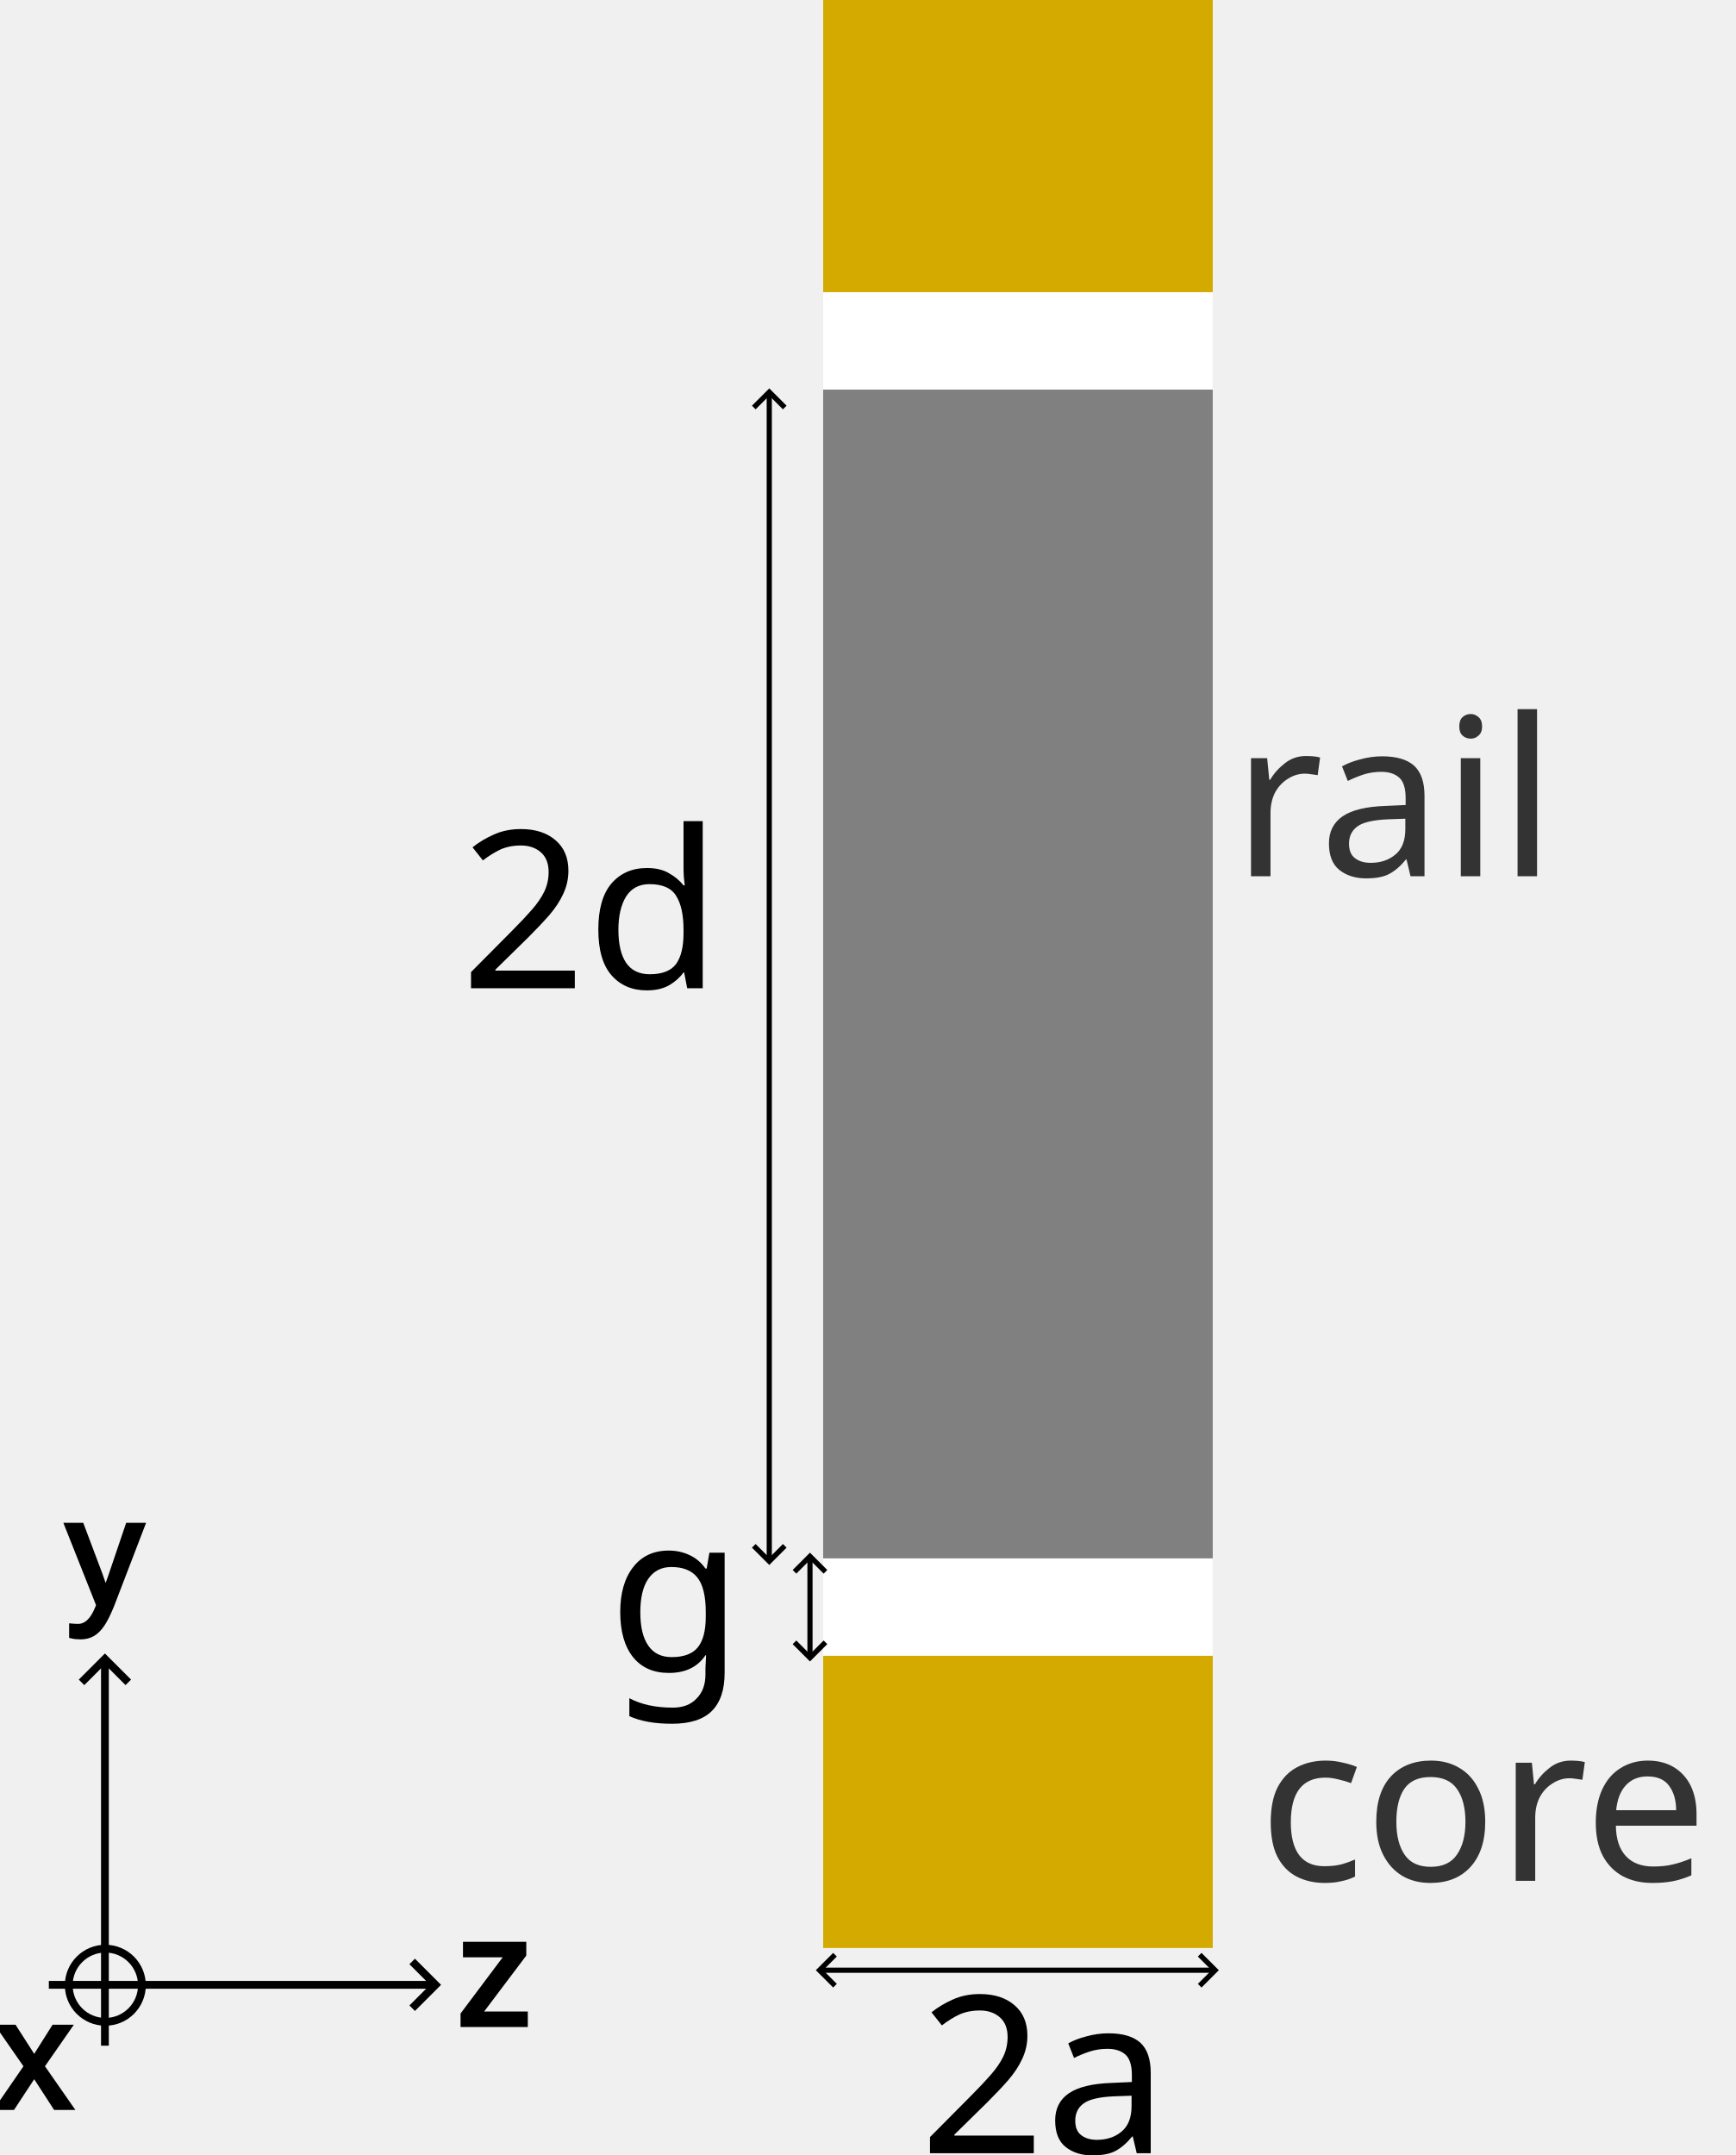
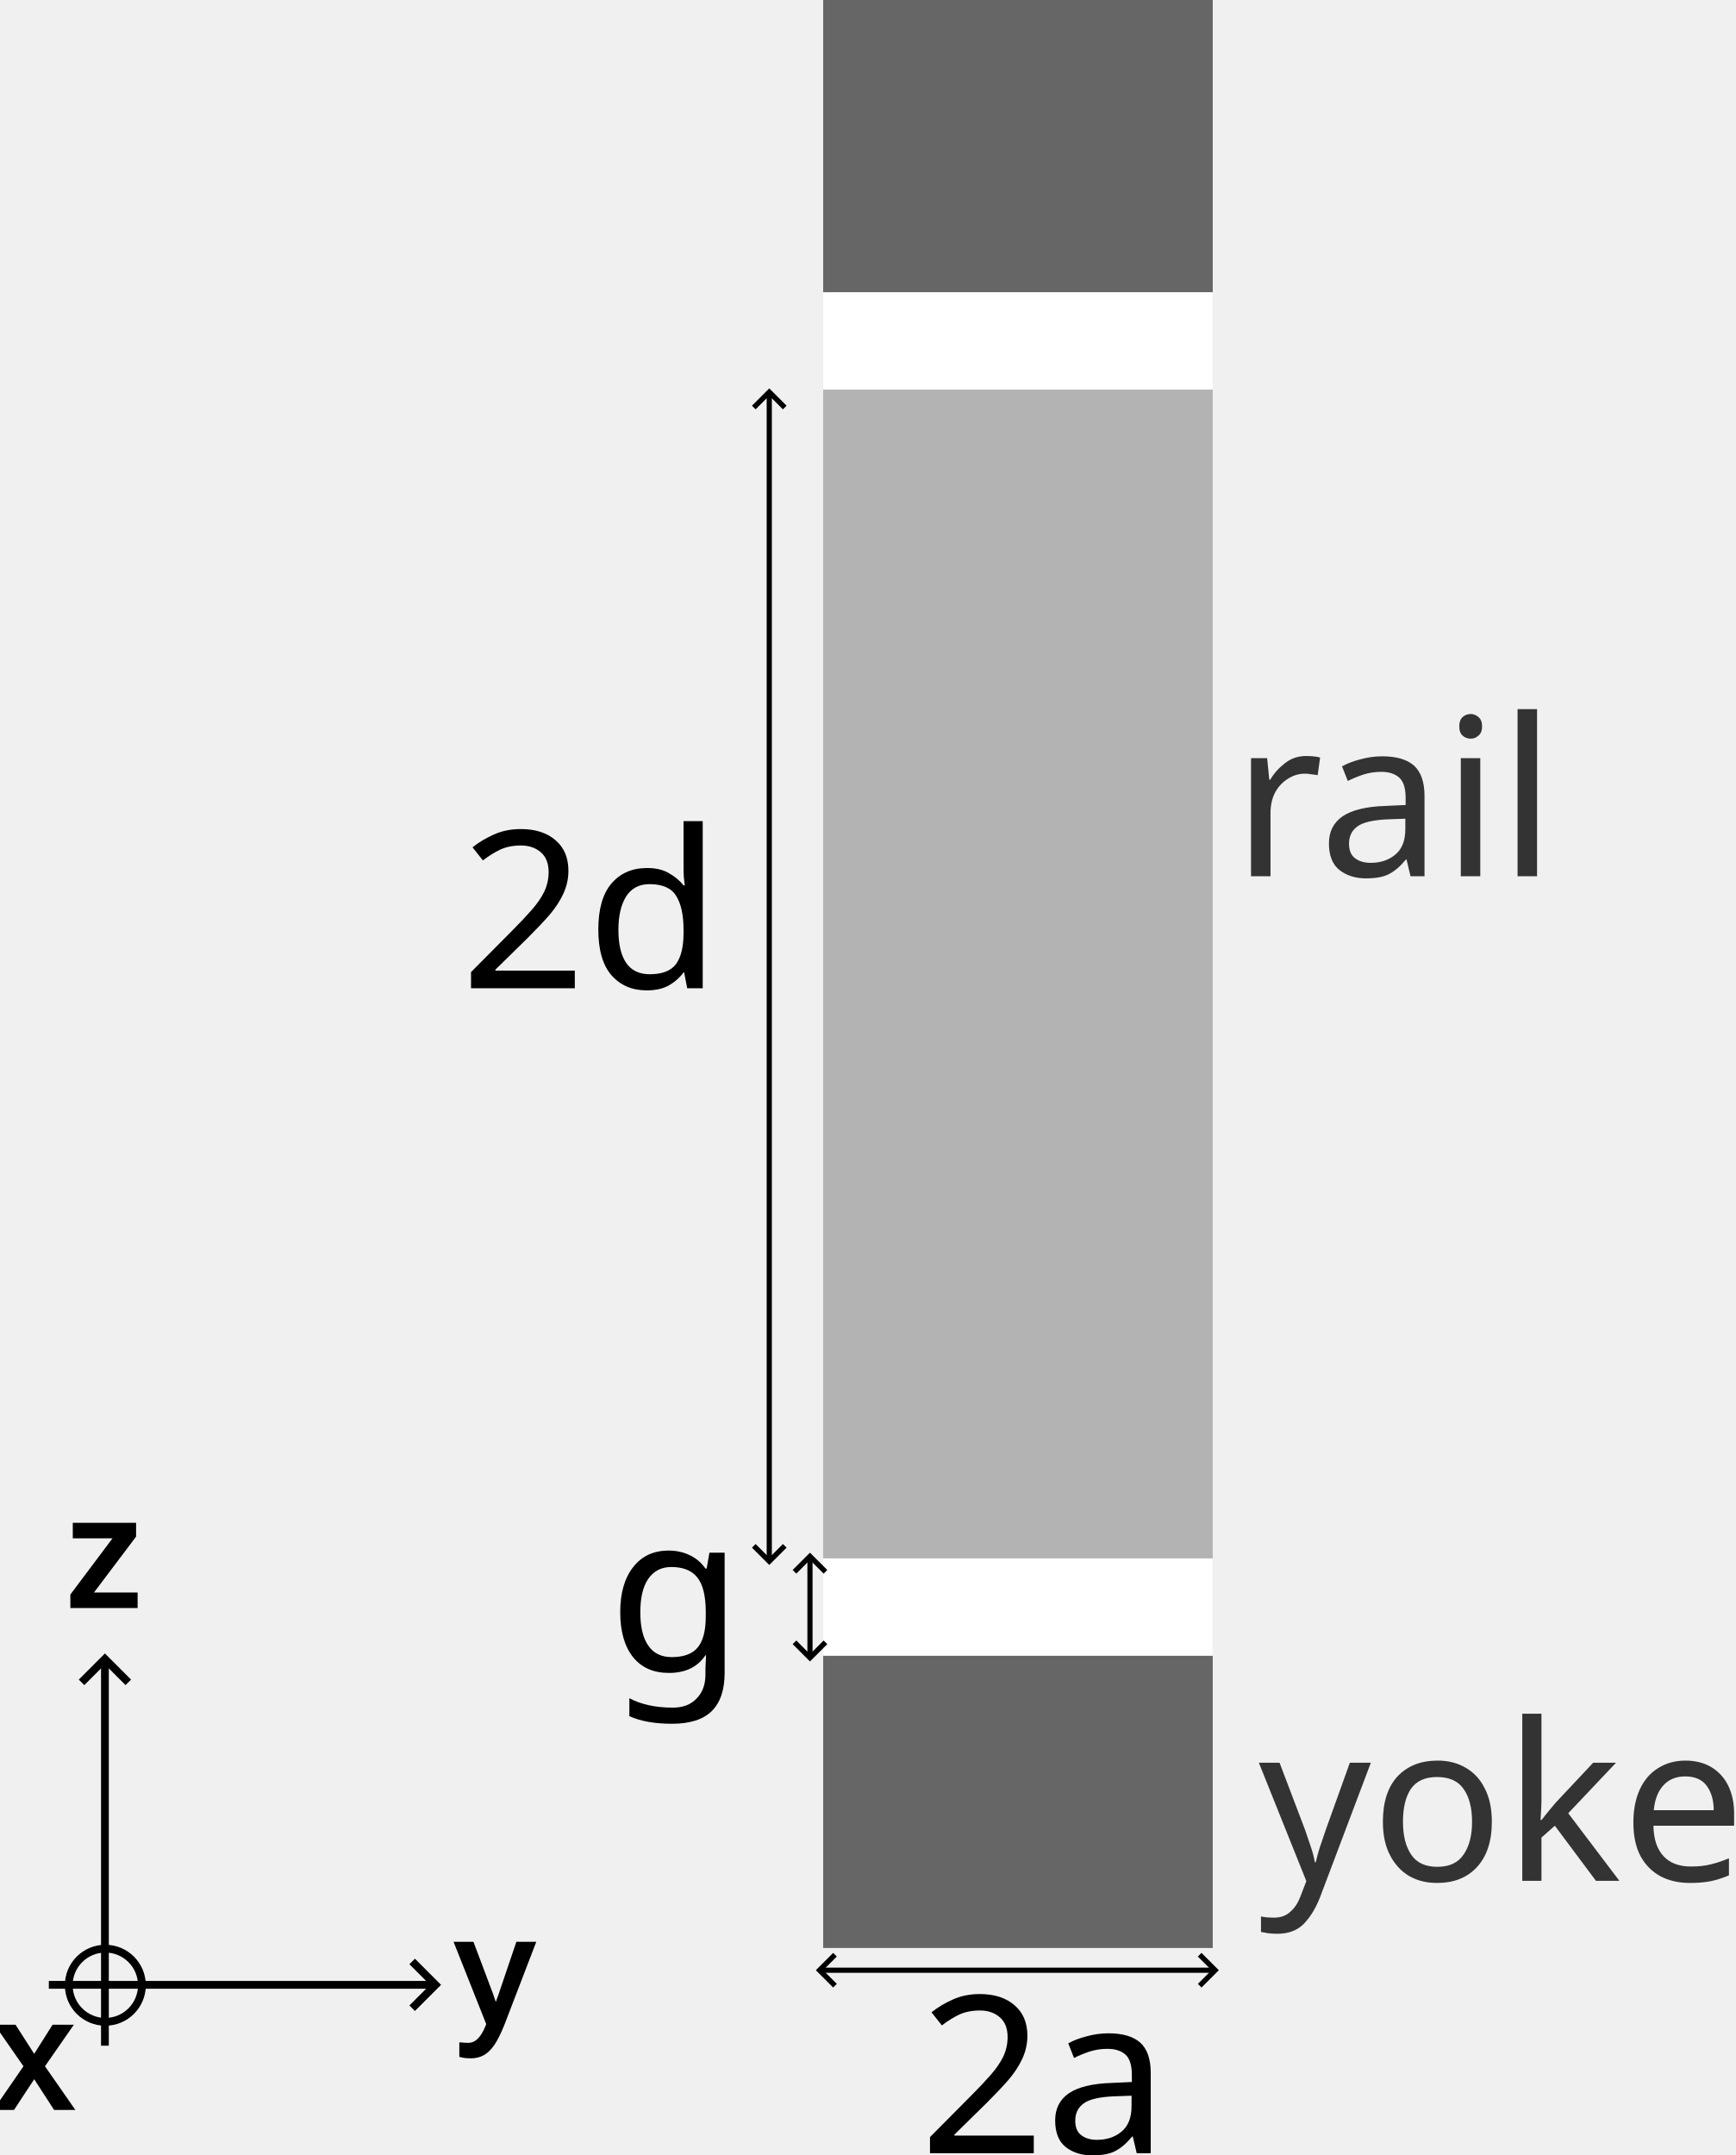
<svg xmlns="http://www.w3.org/2000/svg" width="89.11mm" height="110.627mm" viewBox="0 0 89.11 110.627" version="1.1" id="svg1">
  <defs id="defs1">
    <marker style="overflow:visible" id="marker7" refX="0" refY="0" orient="auto-start-reverse" markerWidth="1" markerHeight="1" viewBox="0 0 1 1" preserveAspectRatio="xMidYMid">
      <path style="fill:none;stroke:context-stroke;stroke-width:1;stroke-linecap:butt" d="M 3,-3 0,0 3,3" transform="rotate(180,0.125,0)" id="path7" />
    </marker>
    <marker style="overflow:visible" id="marker5" refX="0" refY="0" orient="auto-start-reverse" markerWidth="1" markerHeight="1" viewBox="0 0 1 1" preserveAspectRatio="xMidYMid">
      <path style="fill:none;stroke:context-stroke;stroke-width:1;stroke-linecap:butt" d="M 3,-3 0,0 3,3" transform="rotate(180,0.125,0)" id="path5" />
    </marker>
    <marker style="overflow:visible" id="marker3" refX="0" refY="0" orient="auto-start-reverse" markerWidth="1" markerHeight="1" viewBox="0 0 1 1" preserveAspectRatio="xMidYMid">
      <path style="fill:none;stroke:context-stroke;stroke-width:1;stroke-linecap:butt" d="M 3,-3 0,0 3,3" transform="rotate(180,0.125,0)" id="path3" />
    </marker>
    <marker style="overflow:visible" id="ArrowWide" refX="0" refY="0" orient="auto-start-reverse" markerWidth="1" markerHeight="1" viewBox="0 0 1 1" preserveAspectRatio="xMidYMid">
      <path style="fill:none;stroke:context-stroke;stroke-width:1;stroke-linecap:butt" d="M 3,-3 0,0 3,3" transform="rotate(180,0.125,0)" id="path1" />
    </marker>
    <marker style="overflow:visible" id="marker7-3" refX="0" refY="0" orient="auto-start-reverse" markerWidth="1" markerHeight="1" viewBox="0 0 1 1" preserveAspectRatio="xMidYMid">
      <path style="fill:none;stroke:context-stroke;stroke-width:1;stroke-linecap:butt" d="M 3,-3 0,0 3,3" transform="rotate(180,0.125,0)" id="path7-6" />
    </marker>
    <marker style="overflow:visible" id="marker7-7" refX="0" refY="0" orient="auto-start-reverse" markerWidth="1" markerHeight="1" viewBox="0 0 1 1" preserveAspectRatio="xMidYMid">
      <path style="fill:none;stroke:context-stroke;stroke-width:1;stroke-linecap:butt" d="M 3,-3 0,0 3,3" transform="rotate(180,0.125,0)" id="path7-5" />
    </marker>
  </defs>
  <g id="layer1" transform="translate(-140.2021,-141.3713)">
-     <rect style="fill:#d4aa00;stroke-width:0.148" id="rect3" width="100" height="20" x="141.371" y="-202.461" transform="rotate(90)" />
+     <rect style="fill:#666666;stroke-width:0.148" id="rect3" width="100" height="20" x="141.371" y="-202.461" transform="rotate(90)" />
    <rect style="fill:#ffffff;stroke-width:0.226" id="rect2" width="20" height="70" x="182.461" y="156.371" />
-     <rect style="fill:#808080;stroke-width:0.145" id="rect1" width="60" height="20" x="161.371" y="-202.461" transform="rotate(90)" />
+     <rect style="fill:#b3b3b3;stroke-width:0.145" id="rect1" width="60" height="20" x="161.371" y="-202.461" transform="rotate(90)" />
  </g>
  <g id="layer2" transform="translate(-100.2021,-113.206)">
    <text xml:space="preserve" style="font-style:normal;font-variant:normal;font-weight:normal;font-stretch:normal;font-size:11.289px;font-family:'Adwaita Sans';-inkscape-font-specification:'Adwaita Sans';text-align:start;writing-mode:lr-tb;direction:ltr;text-anchor:start;fill:#333333;stroke-width:0.265" x="163.474" y="158.191" id="text9">
      <tspan id="tspan9" style="font-style:normal;font-variant:normal;font-weight:normal;font-stretch:normal;font-size:11.289px;font-family:'Adwaita Sans';-inkscape-font-specification:'Adwaita Sans';stroke-width:0.265" x="163.474" y="158.191">rail</tspan>
    </text>
    <text xml:space="preserve" style="font-style:normal;font-variant:normal;font-weight:normal;font-stretch:normal;font-size:11.289px;font-family:'Adwaita Sans';-inkscape-font-specification:'Adwaita Sans';text-align:start;writing-mode:lr-tb;direction:ltr;text-anchor:start;fill:#333333;stroke-width:0.265" x="164.811" y="209.756" id="text10">
-       <tspan style="font-size:11.289px;stroke-width:0.265" x="164.811" y="209.756" id="tspan1">core  </tspan>
+       <tspan style="font-size:11.289px;stroke-width:0.265" x="164.811" y="209.756" id="tspan1">yoke  </tspan>
    </text>
    <text xml:space="preserve" style="font-size:11.289px;font-family:'Adwaita Sans';-inkscape-font-specification:'Adwaita Sans';text-align:start;writing-mode:lr-tb;direction:ltr;text-anchor:start;fill:#000000;stroke-width:0.265" x="131.418" y="198.977" id="text2">
      <tspan id="tspan2" style="fill:#000000;stroke-width:0.265" x="131.418" y="198.977">g</tspan>
    </text>
    <path style="fill:#000000;stroke:#000000;stroke-width:0.265;stroke-dasharray:none;stroke-opacity:1;marker-start:url(#ArrowWide);marker-end:url(#marker3)" d="m 141.784,193.166 v 5.077" id="path2" />
    <path style="fill:#000000;stroke:#000000;stroke-width:0.265;stroke-dasharray:none;stroke-opacity:1;marker-start:url(#marker5);marker-end:url(#marker5)" d="m 139.694,133.397 v 59.893" id="path4" />
    <text xml:space="preserve" style="font-size:11.289px;font-family:'Adwaita Sans';-inkscape-font-specification:'Adwaita Sans';text-align:start;writing-mode:lr-tb;direction:ltr;text-anchor:start;fill:#000000;stroke:none;stroke-width:0.265;stroke-dasharray:none;stroke-opacity:1" x="123.834" y="163.934" id="text5">
      <tspan id="tspan5" style="stroke:none;stroke-width:0.265" x="123.834" y="163.934">2d</tspan>
    </text>
    <path style="fill:#000000;stroke:#000000;stroke-width:0.265;stroke-dasharray:none;stroke-opacity:1;marker-start:url(#marker5);marker-end:url(#marker7)" d="m 142.339,214.347 h 20.18" id="path6" />
    <text xml:space="preserve" style="font-size:11.289px;font-family:'Adwaita Sans';-inkscape-font-specification:'Adwaita Sans';text-align:start;writing-mode:lr-tb;direction:ltr;text-anchor:start;fill:#000000;stroke:none;stroke-width:0.265;stroke-dasharray:none;stroke-opacity:1" x="147.399" y="223.744" id="text7">
      <tspan id="tspan7" style="stroke:none;stroke-width:0.265" x="147.399" y="223.744">2a</tspan>
    </text>
    <g id="g1" transform="translate(-0.713444,4.637386)">
      <path style="fill:#000000;stroke:#000000;stroke-width:0.4;stroke-dasharray:none;stroke-opacity:1;marker-end:url(#marker7-3)" d="m 103.423,210.46 h 19.752" id="path6-63" />
      <path style="fill:#000000;stroke:#000000;stroke-width:0.4;stroke-dasharray:none;stroke-opacity:1;marker-end:url(#marker7-7)" d="M 106.302,213.584 V 193.832" id="path6-6" />
      <circle style="fill:none;fill-opacity:1;stroke:#000000;stroke-width:0.4;stroke-dasharray:none;stroke-opacity:1" id="path8" cx="106.323" cy="210.481" r="1.878" />
      <text xml:space="preserve" style="font-style:normal;font-variant:normal;font-weight:normal;font-stretch:normal;font-size:7.761px;font-family:'Liberation Sans';-inkscape-font-specification:'Liberation Sans';writing-mode:lr-tb;direction:ltr;fill:#000000;fill-opacity:1;stroke:#000000;stroke-width:0.265;stroke-opacity:1" x="124.379" y="212.489" id="text8">
-         <tspan id="tspan8" style="font-style:normal;font-variant:normal;font-weight:normal;font-stretch:normal;font-size:7.761px;font-family:'Liberation Sans';-inkscape-font-specification:'Liberation Sans';fill:#000000;fill-opacity:1;stroke-width:0.265" x="124.379" y="212.489">z</tspan>
+         <tspan id="tspan8" style="font-style:normal;font-variant:normal;font-weight:normal;font-stretch:normal;font-size:7.761px;font-family:'Liberation Sans';-inkscape-font-specification:'Liberation Sans';fill:#000000;fill-opacity:1;stroke-width:0.265" x="124.379" y="212.489">y</tspan>
      </text>
      <text xml:space="preserve" style="font-style:normal;font-variant:normal;font-weight:normal;font-stretch:normal;font-size:7.761px;font-family:'Liberation Sans';-inkscape-font-specification:'Liberation Sans';writing-mode:lr-tb;direction:ltr;fill:#000000;fill-opacity:1;stroke:#000000;stroke-width:0.265;stroke-opacity:1" x="104.347" y="190.984" id="text9-2">
-         <tspan id="tspan9-0" style="font-size:7.761px;fill:#000000;fill-opacity:1;stroke-width:0.265" x="104.347" y="190.984">y</tspan>
+         <tspan id="tspan9-0" style="font-size:7.761px;fill:#000000;fill-opacity:1;stroke-width:0.265" x="104.347" y="190.984">z</tspan>
      </text>
      <text xml:space="preserve" style="font-style:normal;font-variant:normal;font-weight:normal;font-stretch:normal;font-size:7.761px;font-family:'Liberation Sans';-inkscape-font-specification:'Liberation Sans';writing-mode:lr-tb;direction:ltr;fill:#000000;fill-opacity:1;stroke:#000000;stroke-width:0.265;stroke-opacity:1" x="100.733" y="216.753" id="text10-6">
        <tspan id="tspan10" style="font-size:7.761px;fill:#000000;fill-opacity:1;stroke-width:0.265" x="100.733" y="216.753">x</tspan>
      </text>
    </g>
  </g>
</svg>
